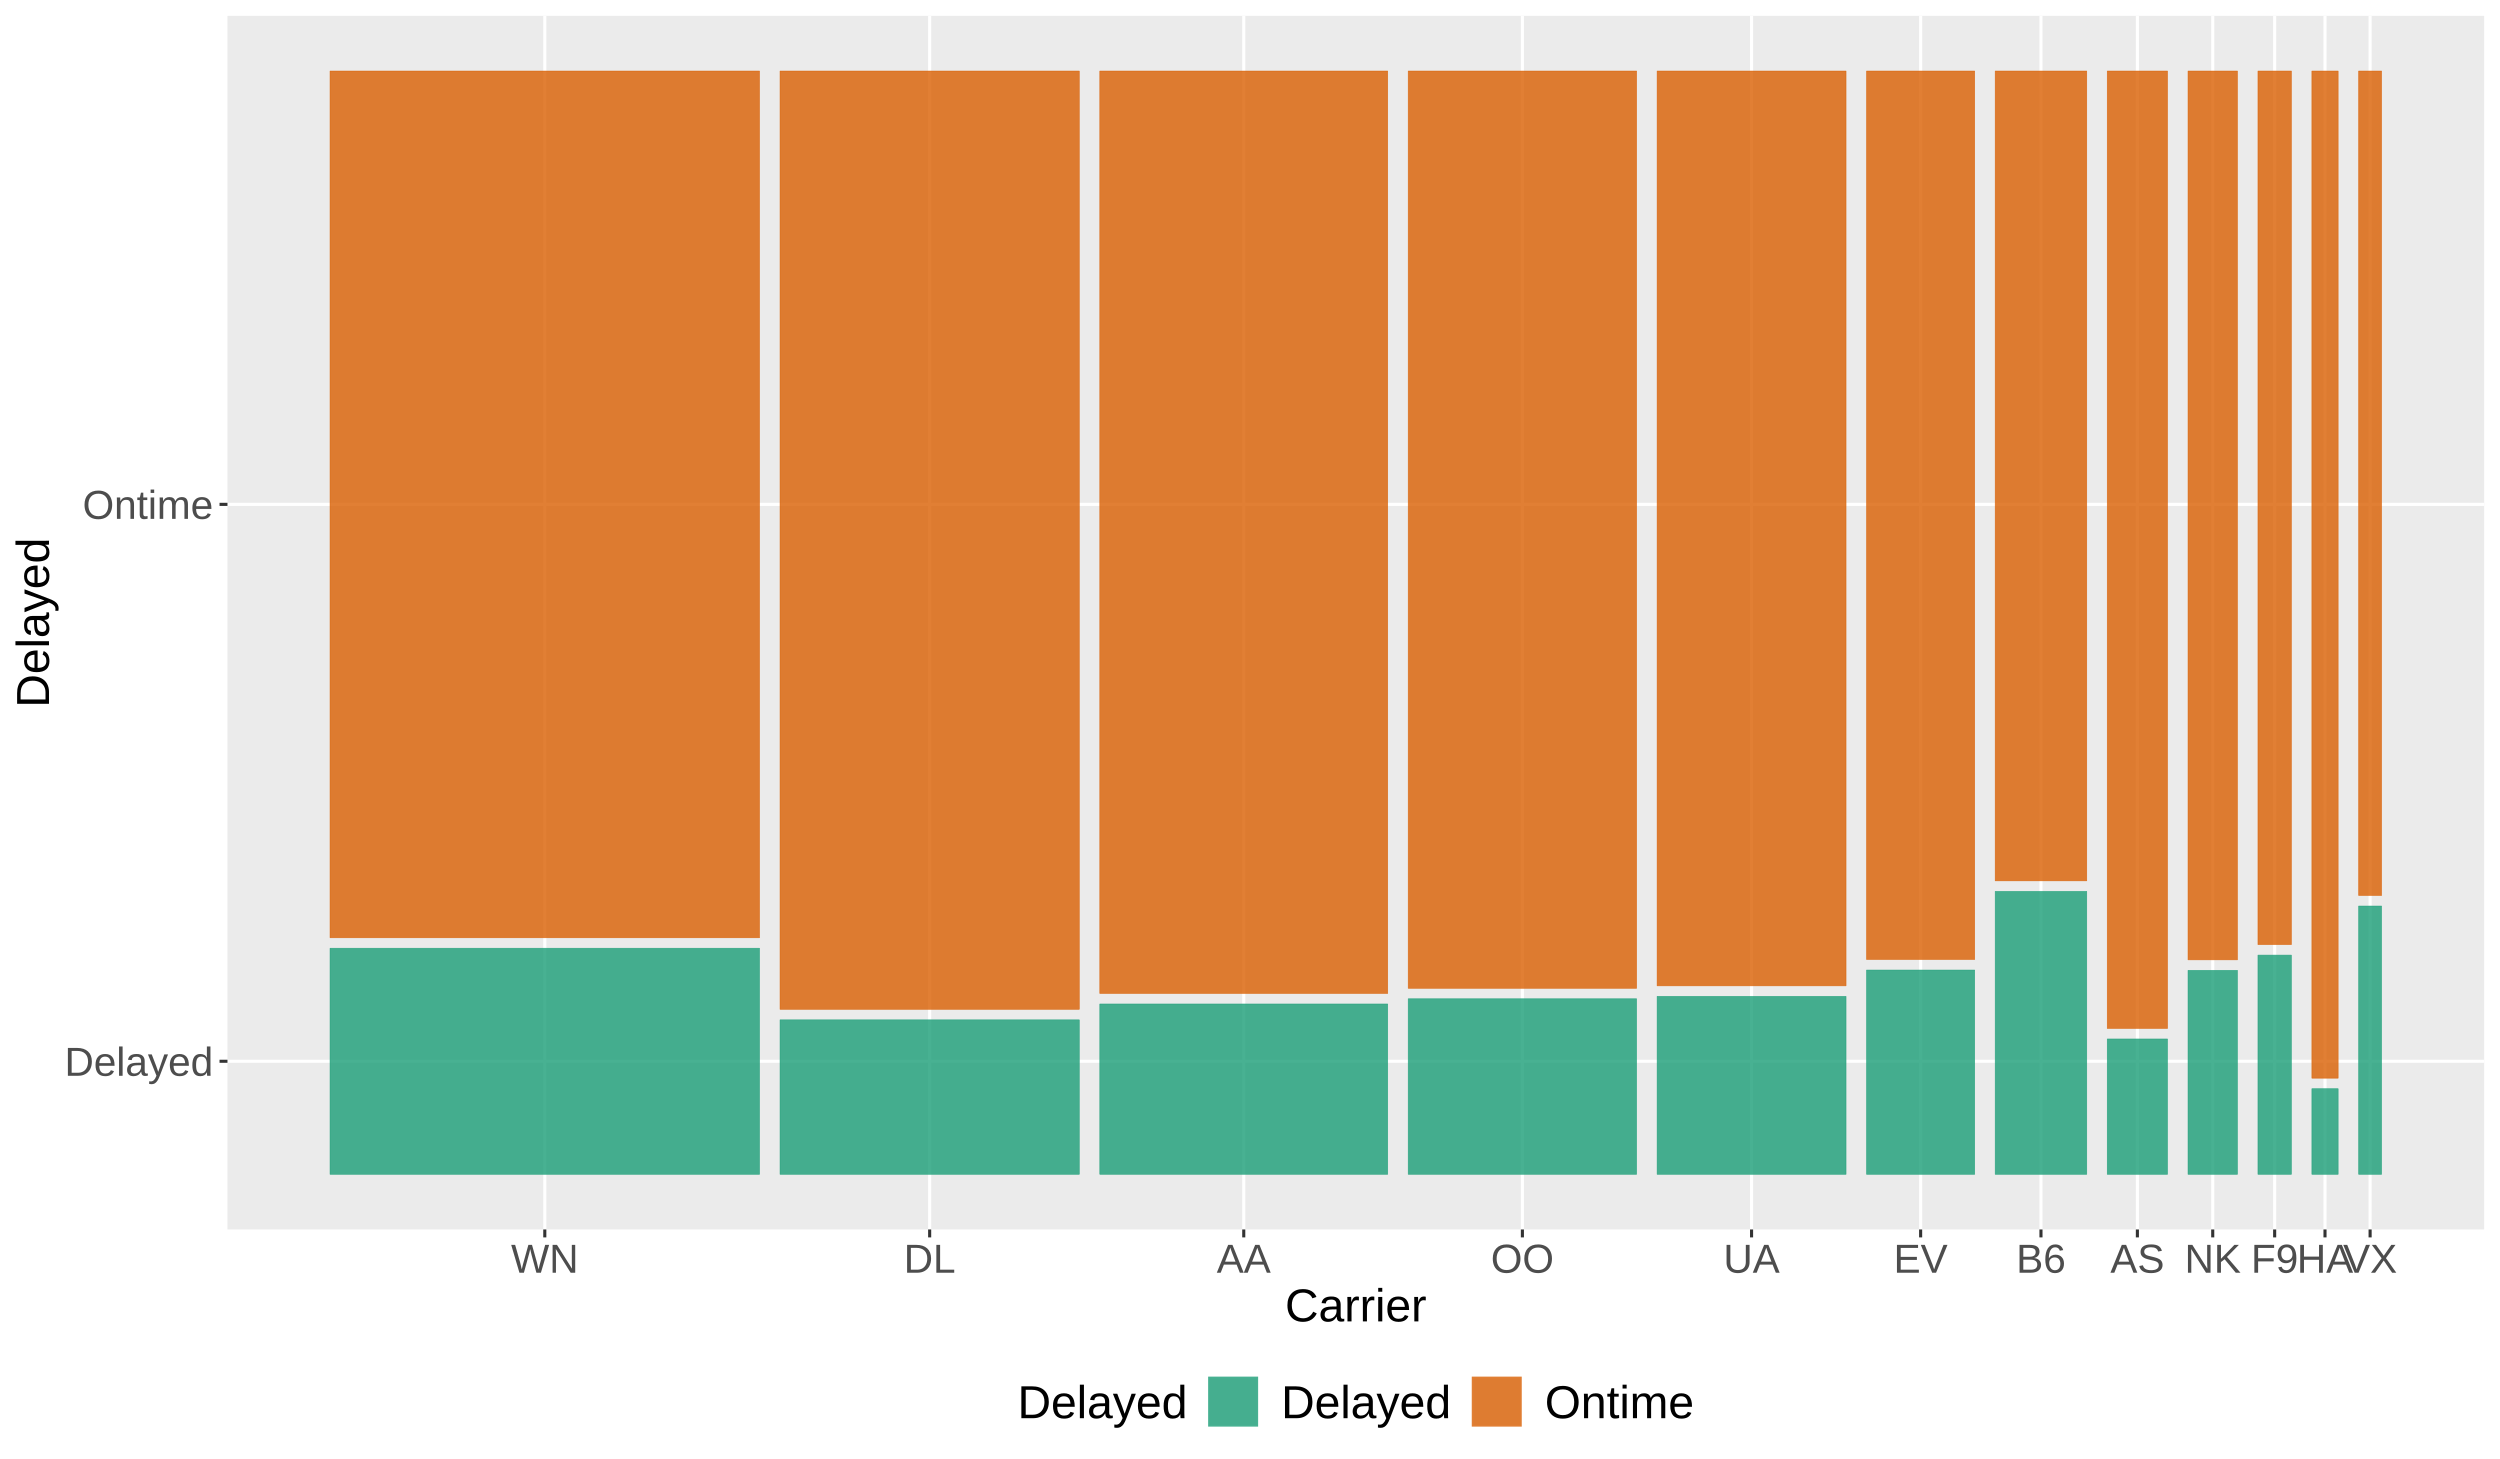
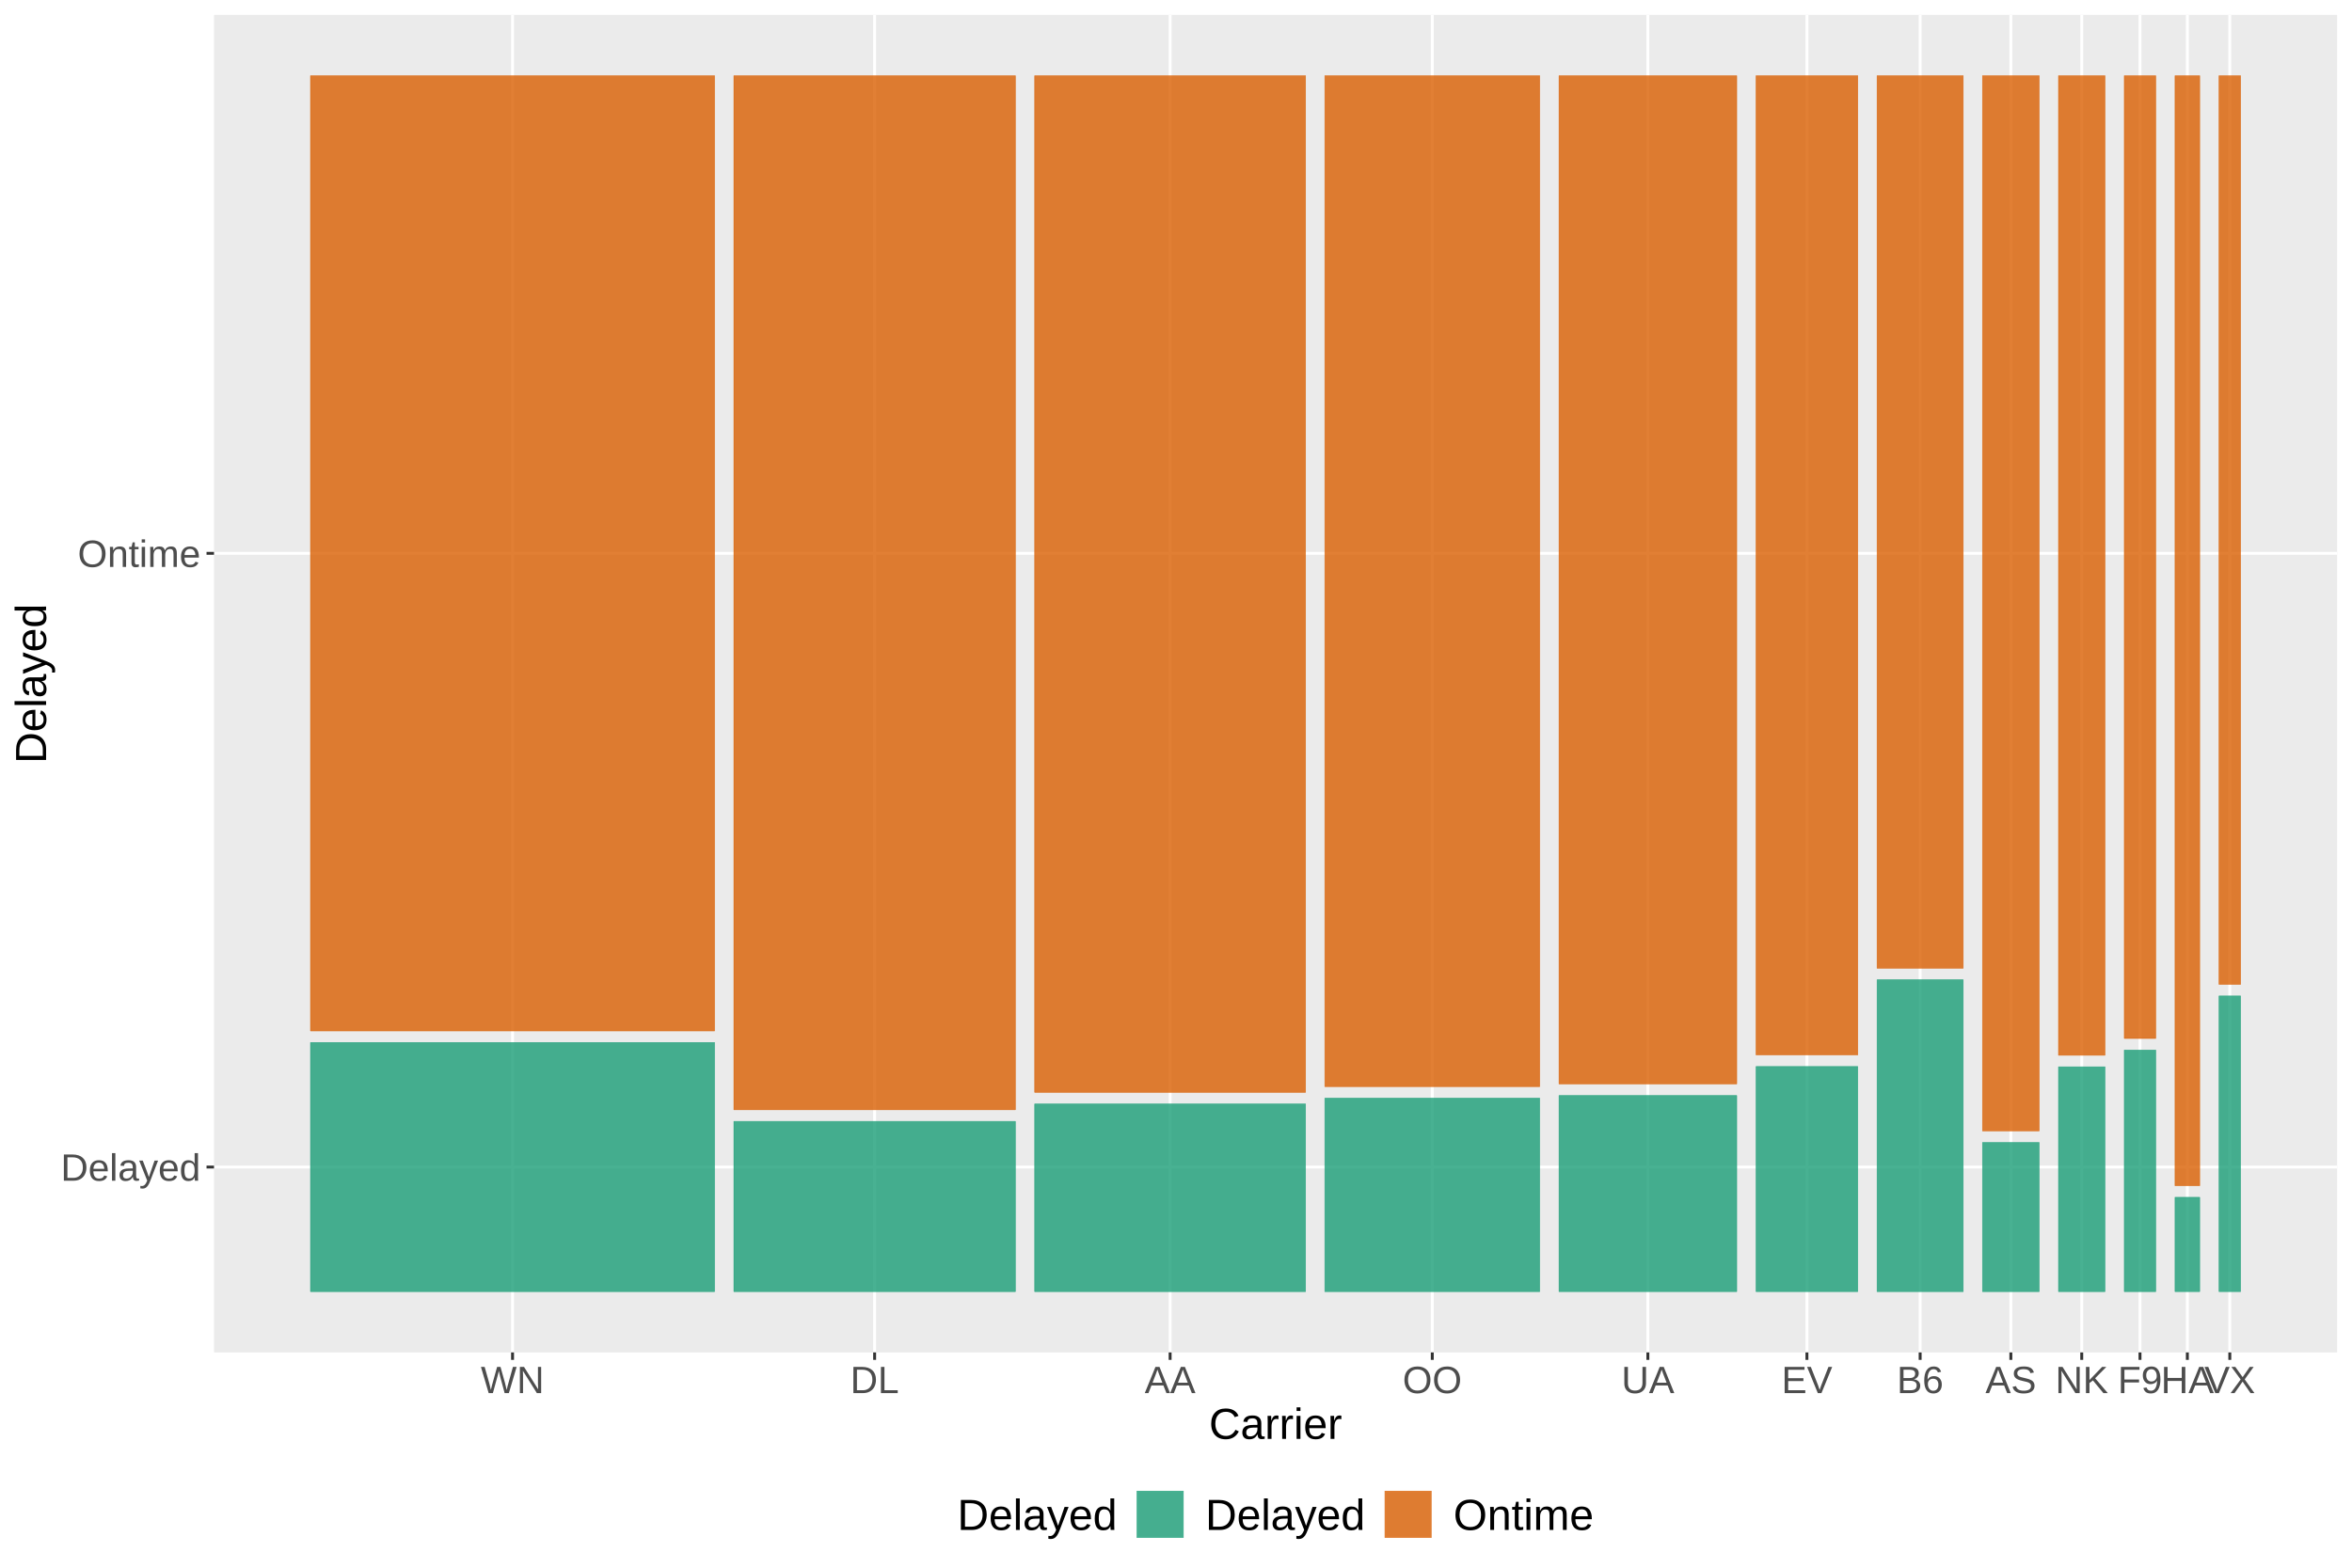
- <svg xmlns="http://www.w3.org/2000/svg" viewBox="0 0 864.00 504.00">
+ <svg xmlns="http://www.w3.org/2000/svg" viewBox="0 0 864.00 576.00">
  <defs>
    <style type="text/css">
    line, polyline, path, rect, circle {
      fill: none;
      stroke: #000000;
      stroke-linecap: round;
      stroke-linejoin: round;
      stroke-miterlimit: 10.00;
    }
  </style>
  </defs>
  <rect width="100%" height="100%" style="stroke: none; fill: #FFFFFF;" />
-   <rect x="0.00" y="-0.00" width="864.00" height="504.00" style="stroke-width: 1.07; stroke: #FFFFFF; fill: #FFFFFF;" />
+   <rect x="0.00" y="0.00" width="864.00" height="576.00" style="stroke-width: 1.07; stroke: #FFFFFF; fill: #FFFFFF;" />
  <defs>
-     <clipPath id="cpNzguNjA5fDg1OC41MjF8NDI0LjkwM3w1LjQ3OTQ1">
-       <rect x="78.61" y="5.48" width="779.91" height="419.42" />
+     <clipPath id="cpNzguNjA5fDg1OC41MjF8NDk2LjkwM3w1LjQ3OTQ1">
+       <rect x="78.61" y="5.48" width="779.91" height="491.42" />
    </clipPath>
  </defs>
-   <rect x="78.61" y="5.48" width="779.91" height="419.42" style="stroke-width: 1.07; stroke: none; fill: #EBEBEB;" clip-path="url(#cpNzguNjA5fDg1OC41MjF8NDI0LjkwM3w1LjQ3OTQ1)" />
-   <polyline points="78.61,366.78 858.52,366.78 " style="stroke-width: 1.07; stroke: #FFFFFF; stroke-linecap: butt;" clip-path="url(#cpNzguNjA5fDg1OC41MjF8NDI0LjkwM3w1LjQ3OTQ1)" />
-   <polyline points="78.61,174.31 858.52,174.31 " style="stroke-width: 1.07; stroke: #FFFFFF; stroke-linecap: butt;" clip-path="url(#cpNzguNjA5fDg1OC41MjF8NDI0LjkwM3w1LjQ3OTQ1)" />
-   <polyline points="188.28,424.90 188.28,5.48 " style="stroke-width: 1.07; stroke: #FFFFFF; stroke-linecap: butt;" clip-path="url(#cpNzguNjA5fDg1OC41MjF8NDI0LjkwM3w1LjQ3OTQ1)" />
-   <polyline points="321.29,424.90 321.29,5.48 " style="stroke-width: 1.07; stroke: #FFFFFF; stroke-linecap: butt;" clip-path="url(#cpNzguNjA5fDg1OC41MjF8NDI0LjkwM3w1LjQ3OTQ1)" />
-   <polyline points="429.84,424.90 429.84,5.48 " style="stroke-width: 1.07; stroke: #FFFFFF; stroke-linecap: butt;" clip-path="url(#cpNzguNjA5fDg1OC41MjF8NDI0LjkwM3w1LjQ3OTQ1)" />
-   <polyline points="526.14,424.90 526.14,5.48 " style="stroke-width: 1.07; stroke: #FFFFFF; stroke-linecap: butt;" clip-path="url(#cpNzguNjA5fDg1OC41MjF8NDI0LjkwM3w1LjQ3OTQ1)" />
-   <polyline points="605.34,424.90 605.34,5.48 " style="stroke-width: 1.07; stroke: #FFFFFF; stroke-linecap: butt;" clip-path="url(#cpNzguNjA5fDg1OC41MjF8NDI0LjkwM3w1LjQ3OTQ1)" />
-   <polyline points="663.77,424.90 663.77,5.48 " style="stroke-width: 1.07; stroke: #FFFFFF; stroke-linecap: butt;" clip-path="url(#cpNzguNjA5fDg1OC41MjF8NDI0LjkwM3w1LjQ3OTQ1)" />
-   <polyline points="705.36,424.90 705.36,5.48 " style="stroke-width: 1.07; stroke: #FFFFFF; stroke-linecap: butt;" clip-path="url(#cpNzguNjA5fDg1OC41MjF8NDI0LjkwM3w1LjQ3OTQ1)" />
-   <polyline points="738.68,424.90 738.68,5.48 " style="stroke-width: 1.07; stroke: #FFFFFF; stroke-linecap: butt;" clip-path="url(#cpNzguNjA5fDg1OC41MjF8NDI0LjkwM3w1LjQ3OTQ1)" />
-   <polyline points="764.72,424.90 764.72,5.48 " style="stroke-width: 1.07; stroke: #FFFFFF; stroke-linecap: butt;" clip-path="url(#cpNzguNjA5fDg1OC41MjF8NDI0LjkwM3w1LjQ3OTQ1)" />
-   <polyline points="786.12,424.90 786.12,5.48 " style="stroke-width: 1.07; stroke: #FFFFFF; stroke-linecap: butt;" clip-path="url(#cpNzguNjA5fDg1OC41MjF8NDI0LjkwM3w1LjQ3OTQ1)" />
-   <polyline points="803.52,424.90 803.52,5.48 " style="stroke-width: 1.07; stroke: #FFFFFF; stroke-linecap: butt;" clip-path="url(#cpNzguNjA5fDg1OC41MjF8NDI0LjkwM3w1LjQ3OTQ1)" />
-   <polyline points="819.11,424.90 819.11,5.48 " style="stroke-width: 1.07; stroke: #FFFFFF; stroke-linecap: butt;" clip-path="url(#cpNzguNjA5fDg1OC41MjF8NDI0LjkwM3w1LjQ3OTQ1)" />
-   <rect x="114.06" y="327.72" width="148.43" height="78.12" style="stroke-width: 0.21; stroke: #1B9E77; stroke-opacity: 0.80; stroke-linecap: butt; fill: #1B9E77; fill-opacity: 0.80;" clip-path="url(#cpNzguNjA5fDg1OC41MjF8NDI0LjkwM3w1LjQ3OTQ1)" />
-   <rect x="114.06" y="24.54" width="148.43" height="299.54" style="stroke-width: 0.21; stroke: #D95F02; stroke-opacity: 0.80; stroke-linecap: butt; fill: #D95F02; fill-opacity: 0.80;" clip-path="url(#cpNzguNjA5fDg1OC41MjF8NDI0LjkwM3w1LjQ3OTQ1)" />
-   <rect x="269.58" y="352.46" width="103.42" height="53.38" style="stroke-width: 0.21; stroke: #1B9E77; stroke-opacity: 0.80; stroke-linecap: butt; fill: #1B9E77; fill-opacity: 0.80;" clip-path="url(#cpNzguNjA5fDg1OC41MjF8NDI0LjkwM3w1LjQ3OTQ1)" />
-   <rect x="269.58" y="24.54" width="103.42" height="324.28" style="stroke-width: 0.21; stroke: #D95F02; stroke-opacity: 0.80; stroke-linecap: butt; fill: #D95F02; fill-opacity: 0.80;" clip-path="url(#cpNzguNjA5fDg1OC41MjF8NDI0LjkwM3w1LjQ3OTQ1)" />
-   <rect x="380.09" y="346.98" width="99.50" height="58.85" style="stroke-width: 0.21; stroke: #1B9E77; stroke-opacity: 0.80; stroke-linecap: butt; fill: #1B9E77; fill-opacity: 0.80;" clip-path="url(#cpNzguNjA5fDg1OC41MjF8NDI0LjkwM3w1LjQ3OTQ1)" />
-   <rect x="380.09" y="24.54" width="99.50" height="318.80" style="stroke-width: 0.21; stroke: #D95F02; stroke-opacity: 0.80; stroke-linecap: butt; fill: #D95F02; fill-opacity: 0.80;" clip-path="url(#cpNzguNjA5fDg1OC41MjF8NDI0LjkwM3w1LjQ3OTQ1)" />
-   <rect x="486.68" y="345.18" width="78.93" height="60.65" style="stroke-width: 0.21; stroke: #1B9E77; stroke-opacity: 0.80; stroke-linecap: butt; fill: #1B9E77; fill-opacity: 0.80;" clip-path="url(#cpNzguNjA5fDg1OC41MjF8NDI0LjkwM3w1LjQ3OTQ1)" />
-   <rect x="486.68" y="24.54" width="78.93" height="317.01" style="stroke-width: 0.21; stroke: #D95F02; stroke-opacity: 0.80; stroke-linecap: butt; fill: #D95F02; fill-opacity: 0.80;" clip-path="url(#cpNzguNjA5fDg1OC41MjF8NDI0LjkwM3w1LjQ3OTQ1)" />
-   <rect x="572.70" y="344.34" width="65.29" height="61.50" style="stroke-width: 0.21; stroke: #1B9E77; stroke-opacity: 0.80; stroke-linecap: butt; fill: #1B9E77; fill-opacity: 0.80;" clip-path="url(#cpNzguNjA5fDg1OC41MjF8NDI0LjkwM3w1LjQ3OTQ1)" />
-   <rect x="572.70" y="24.54" width="65.29" height="316.16" style="stroke-width: 0.21; stroke: #D95F02; stroke-opacity: 0.80; stroke-linecap: butt; fill: #D95F02; fill-opacity: 0.80;" clip-path="url(#cpNzguNjA5fDg1OC41MjF8NDI0LjkwM3w1LjQ3OTQ1)" />
-   <rect x="645.08" y="335.24" width="37.37" height="70.60" style="stroke-width: 0.21; stroke: #1B9E77; stroke-opacity: 0.80; stroke-linecap: butt; fill: #1B9E77; fill-opacity: 0.80;" clip-path="url(#cpNzguNjA5fDg1OC41MjF8NDI0LjkwM3w1LjQ3OTQ1)" />
-   <rect x="645.08" y="24.54" width="37.37" height="307.06" style="stroke-width: 0.21; stroke: #D95F02; stroke-opacity: 0.80; stroke-linecap: butt; fill: #D95F02; fill-opacity: 0.80;" clip-path="url(#cpNzguNjA5fDg1OC41MjF8NDI0LjkwM3w1LjQ3OTQ1)" />
-   <rect x="689.54" y="308.06" width="31.64" height="97.78" style="stroke-width: 0.21; stroke: #1B9E77; stroke-opacity: 0.80; stroke-linecap: butt; fill: #1B9E77; fill-opacity: 0.80;" clip-path="url(#cpNzguNjA5fDg1OC41MjF8NDI0LjkwM3w1LjQ3OTQ1)" />
-   <rect x="689.54" y="24.54" width="31.64" height="279.88" style="stroke-width: 0.21; stroke: #D95F02; stroke-opacity: 0.80; stroke-linecap: butt; fill: #D95F02; fill-opacity: 0.80;" clip-path="url(#cpNzguNjA5fDg1OC41MjF8NDI0LjkwM3w1LjQ3OTQ1)" />
-   <rect x="728.27" y="359.07" width="20.82" height="46.77" style="stroke-width: 0.21; stroke: #1B9E77; stroke-opacity: 0.80; stroke-linecap: butt; fill: #1B9E77; fill-opacity: 0.80;" clip-path="url(#cpNzguNjA5fDg1OC41MjF8NDI0LjkwM3w1LjQ3OTQ1)" />
-   <rect x="728.27" y="24.54" width="20.82" height="330.89" style="stroke-width: 0.21; stroke: #D95F02; stroke-opacity: 0.80; stroke-linecap: butt; fill: #D95F02; fill-opacity: 0.80;" clip-path="url(#cpNzguNjA5fDg1OC41MjF8NDI0LjkwM3w1LjQ3OTQ1)" />
-   <rect x="756.18" y="335.35" width="17.08" height="70.49" style="stroke-width: 0.21; stroke: #1B9E77; stroke-opacity: 0.80; stroke-linecap: butt; fill: #1B9E77; fill-opacity: 0.80;" clip-path="url(#cpNzguNjA5fDg1OC41MjF8NDI0LjkwM3w1LjQ3OTQ1)" />
-   <rect x="756.18" y="24.54" width="17.08" height="307.17" style="stroke-width: 0.21; stroke: #D95F02; stroke-opacity: 0.80; stroke-linecap: butt; fill: #D95F02; fill-opacity: 0.80;" clip-path="url(#cpNzguNjA5fDg1OC41MjF8NDI0LjkwM3w1LjQ3OTQ1)" />
-   <rect x="780.35" y="330.09" width="11.55" height="75.75" style="stroke-width: 0.21; stroke: #1B9E77; stroke-opacity: 0.80; stroke-linecap: butt; fill: #1B9E77; fill-opacity: 0.80;" clip-path="url(#cpNzguNjA5fDg1OC41MjF8NDI0LjkwM3w1LjQ3OTQ1)" />
-   <rect x="780.35" y="24.54" width="11.55" height="301.91" style="stroke-width: 0.21; stroke: #D95F02; stroke-opacity: 0.80; stroke-linecap: butt; fill: #D95F02; fill-opacity: 0.80;" clip-path="url(#cpNzguNjA5fDg1OC41MjF8NDI0LjkwM3w1LjQ3OTQ1)" />
-   <rect x="798.99" y="376.26" width="9.07" height="29.58" style="stroke-width: 0.21; stroke: #1B9E77; stroke-opacity: 0.80; stroke-linecap: butt; fill: #1B9E77; fill-opacity: 0.80;" clip-path="url(#cpNzguNjA5fDg1OC41MjF8NDI0LjkwM3w1LjQ3OTQ1)" />
-   <rect x="798.99" y="24.54" width="9.07" height="348.08" style="stroke-width: 0.21; stroke: #D95F02; stroke-opacity: 0.80; stroke-linecap: butt; fill: #D95F02; fill-opacity: 0.80;" clip-path="url(#cpNzguNjA5fDg1OC41MjF8NDI0LjkwM3w1LjQ3OTQ1)" />
-   <rect x="815.15" y="313.12" width="7.92" height="92.72" style="stroke-width: 0.21; stroke: #1B9E77; stroke-opacity: 0.80; stroke-linecap: butt; fill: #1B9E77; fill-opacity: 0.80;" clip-path="url(#cpNzguNjA5fDg1OC41MjF8NDI0LjkwM3w1LjQ3OTQ1)" />
-   <rect x="815.15" y="24.54" width="7.92" height="284.94" style="stroke-width: 0.21; stroke: #D95F02; stroke-opacity: 0.80; stroke-linecap: butt; fill: #D95F02; fill-opacity: 0.80;" clip-path="url(#cpNzguNjA5fDg1OC41MjF8NDI0LjkwM3w1LjQ3OTQ1)" />
+   <rect x="78.61" y="5.48" width="779.91" height="491.42" style="stroke-width: 1.07; stroke: none; fill: #EBEBEB;" clip-path="url(#cpNzguNjA5fDg1OC41MjF8NDk2LjkwM3w1LjQ3OTQ1)" />
+   <polyline points="78.61,428.80 858.52,428.80 " style="stroke-width: 1.07; stroke: #FFFFFF; stroke-linecap: butt;" clip-path="url(#cpNzguNjA5fDg1OC41MjF8NDk2LjkwM3w1LjQ3OTQ1)" />
+   <polyline points="78.61,203.30 858.52,203.30 " style="stroke-width: 1.07; stroke: #FFFFFF; stroke-linecap: butt;" clip-path="url(#cpNzguNjA5fDg1OC41MjF8NDk2LjkwM3w1LjQ3OTQ1)" />
+   <polyline points="188.28,496.90 188.28,5.48 " style="stroke-width: 1.07; stroke: #FFFFFF; stroke-linecap: butt;" clip-path="url(#cpNzguNjA5fDg1OC41MjF8NDk2LjkwM3w1LjQ3OTQ1)" />
+   <polyline points="321.29,496.90 321.29,5.48 " style="stroke-width: 1.07; stroke: #FFFFFF; stroke-linecap: butt;" clip-path="url(#cpNzguNjA5fDg1OC41MjF8NDk2LjkwM3w1LjQ3OTQ1)" />
+   <polyline points="429.84,496.90 429.84,5.48 " style="stroke-width: 1.07; stroke: #FFFFFF; stroke-linecap: butt;" clip-path="url(#cpNzguNjA5fDg1OC41MjF8NDk2LjkwM3w1LjQ3OTQ1)" />
+   <polyline points="526.14,496.90 526.14,5.48 " style="stroke-width: 1.07; stroke: #FFFFFF; stroke-linecap: butt;" clip-path="url(#cpNzguNjA5fDg1OC41MjF8NDk2LjkwM3w1LjQ3OTQ1)" />
+   <polyline points="605.34,496.90 605.34,5.48 " style="stroke-width: 1.07; stroke: #FFFFFF; stroke-linecap: butt;" clip-path="url(#cpNzguNjA5fDg1OC41MjF8NDk2LjkwM3w1LjQ3OTQ1)" />
+   <polyline points="663.77,496.90 663.77,5.48 " style="stroke-width: 1.07; stroke: #FFFFFF; stroke-linecap: butt;" clip-path="url(#cpNzguNjA5fDg1OC41MjF8NDk2LjkwM3w1LjQ3OTQ1)" />
+   <polyline points="705.36,496.90 705.36,5.48 " style="stroke-width: 1.07; stroke: #FFFFFF; stroke-linecap: butt;" clip-path="url(#cpNzguNjA5fDg1OC41MjF8NDk2LjkwM3w1LjQ3OTQ1)" />
+   <polyline points="738.68,496.90 738.68,5.48 " style="stroke-width: 1.07; stroke: #FFFFFF; stroke-linecap: butt;" clip-path="url(#cpNzguNjA5fDg1OC41MjF8NDk2LjkwM3w1LjQ3OTQ1)" />
+   <polyline points="764.72,496.90 764.72,5.48 " style="stroke-width: 1.07; stroke: #FFFFFF; stroke-linecap: butt;" clip-path="url(#cpNzguNjA5fDg1OC41MjF8NDk2LjkwM3w1LjQ3OTQ1)" />
+   <polyline points="786.12,496.90 786.12,5.48 " style="stroke-width: 1.07; stroke: #FFFFFF; stroke-linecap: butt;" clip-path="url(#cpNzguNjA5fDg1OC41MjF8NDk2LjkwM3w1LjQ3OTQ1)" />
+   <polyline points="803.52,496.90 803.52,5.48 " style="stroke-width: 1.07; stroke: #FFFFFF; stroke-linecap: butt;" clip-path="url(#cpNzguNjA5fDg1OC41MjF8NDk2LjkwM3w1LjQ3OTQ1)" />
+   <polyline points="819.11,496.90 819.11,5.48 " style="stroke-width: 1.07; stroke: #FFFFFF; stroke-linecap: butt;" clip-path="url(#cpNzguNjA5fDg1OC41MjF8NDk2LjkwM3w1LjQ3OTQ1)" />
+   <rect x="114.06" y="383.04" width="148.43" height="91.53" style="stroke-width: 0.21; stroke: #1B9E77; stroke-opacity: 0.80; stroke-linecap: butt; fill: #1B9E77; fill-opacity: 0.80;" clip-path="url(#cpNzguNjA5fDg1OC41MjF8NDk2LjkwM3w1LjQ3OTQ1)" />
+   <rect x="114.06" y="27.82" width="148.43" height="350.96" style="stroke-width: 0.21; stroke: #D95F02; stroke-opacity: 0.80; stroke-linecap: butt; fill: #D95F02; fill-opacity: 0.80;" clip-path="url(#cpNzguNjA5fDg1OC41MjF8NDk2LjkwM3w1LjQ3OTQ1)" />
+   <rect x="269.58" y="412.02" width="103.42" height="62.55" style="stroke-width: 0.21; stroke: #1B9E77; stroke-opacity: 0.80; stroke-linecap: butt; fill: #1B9E77; fill-opacity: 0.80;" clip-path="url(#cpNzguNjA5fDg1OC41MjF8NDk2LjkwM3w1LjQ3OTQ1)" />
+   <rect x="269.58" y="27.82" width="103.42" height="379.94" style="stroke-width: 0.21; stroke: #D95F02; stroke-opacity: 0.80; stroke-linecap: butt; fill: #D95F02; fill-opacity: 0.80;" clip-path="url(#cpNzguNjA5fDg1OC41MjF8NDk2LjkwM3w1LjQ3OTQ1)" />
+   <rect x="380.09" y="405.61" width="99.50" height="68.96" style="stroke-width: 0.21; stroke: #1B9E77; stroke-opacity: 0.80; stroke-linecap: butt; fill: #1B9E77; fill-opacity: 0.80;" clip-path="url(#cpNzguNjA5fDg1OC41MjF8NDk2LjkwM3w1LjQ3OTQ1)" />
+   <rect x="380.09" y="27.82" width="99.50" height="373.53" style="stroke-width: 0.21; stroke: #D95F02; stroke-opacity: 0.80; stroke-linecap: butt; fill: #D95F02; fill-opacity: 0.80;" clip-path="url(#cpNzguNjA5fDg1OC41MjF8NDk2LjkwM3w1LjQ3OTQ1)" />
+   <rect x="486.68" y="403.50" width="78.93" height="71.07" style="stroke-width: 0.21; stroke: #1B9E77; stroke-opacity: 0.80; stroke-linecap: butt; fill: #1B9E77; fill-opacity: 0.80;" clip-path="url(#cpNzguNjA5fDg1OC41MjF8NDk2LjkwM3w1LjQ3OTQ1)" />
+   <rect x="486.68" y="27.82" width="78.93" height="371.42" style="stroke-width: 0.21; stroke: #D95F02; stroke-opacity: 0.80; stroke-linecap: butt; fill: #D95F02; fill-opacity: 0.80;" clip-path="url(#cpNzguNjA5fDg1OC41MjF8NDk2LjkwM3w1LjQ3OTQ1)" />
+   <rect x="572.70" y="402.51" width="65.29" height="72.05" style="stroke-width: 0.21; stroke: #1B9E77; stroke-opacity: 0.80; stroke-linecap: butt; fill: #1B9E77; fill-opacity: 0.80;" clip-path="url(#cpNzguNjA5fDg1OC41MjF8NDk2LjkwM3w1LjQ3OTQ1)" />
+   <rect x="572.70" y="27.82" width="65.29" height="370.44" style="stroke-width: 0.21; stroke: #D95F02; stroke-opacity: 0.80; stroke-linecap: butt; fill: #D95F02; fill-opacity: 0.80;" clip-path="url(#cpNzguNjA5fDg1OC41MjF8NDk2LjkwM3w1LjQ3OTQ1)" />
+   <rect x="645.08" y="391.85" width="37.37" height="82.71" style="stroke-width: 0.21; stroke: #1B9E77; stroke-opacity: 0.80; stroke-linecap: butt; fill: #1B9E77; fill-opacity: 0.80;" clip-path="url(#cpNzguNjA5fDg1OC41MjF8NDk2LjkwM3w1LjQ3OTQ1)" />
+   <rect x="645.08" y="27.82" width="37.37" height="359.77" style="stroke-width: 0.21; stroke: #D95F02; stroke-opacity: 0.80; stroke-linecap: butt; fill: #D95F02; fill-opacity: 0.80;" clip-path="url(#cpNzguNjA5fDg1OC41MjF8NDk2LjkwM3w1LjQ3OTQ1)" />
+   <rect x="689.54" y="360.00" width="31.64" height="114.57" style="stroke-width: 0.21; stroke: #1B9E77; stroke-opacity: 0.80; stroke-linecap: butt; fill: #1B9E77; fill-opacity: 0.80;" clip-path="url(#cpNzguNjA5fDg1OC41MjF8NDk2LjkwM3w1LjQ3OTQ1)" />
+   <rect x="689.54" y="27.82" width="31.64" height="327.92" style="stroke-width: 0.21; stroke: #D95F02; stroke-opacity: 0.80; stroke-linecap: butt; fill: #D95F02; fill-opacity: 0.80;" clip-path="url(#cpNzguNjA5fDg1OC41MjF8NDk2LjkwM3w1LjQ3OTQ1)" />
+   <rect x="728.27" y="419.77" width="20.82" height="54.80" style="stroke-width: 0.21; stroke: #1B9E77; stroke-opacity: 0.80; stroke-linecap: butt; fill: #1B9E77; fill-opacity: 0.80;" clip-path="url(#cpNzguNjA5fDg1OC41MjF8NDk2LjkwM3w1LjQ3OTQ1)" />
+   <rect x="728.27" y="27.82" width="20.82" height="387.69" style="stroke-width: 0.21; stroke: #D95F02; stroke-opacity: 0.80; stroke-linecap: butt; fill: #D95F02; fill-opacity: 0.80;" clip-path="url(#cpNzguNjA5fDg1OC41MjF8NDk2LjkwM3w1LjQ3OTQ1)" />
+   <rect x="756.18" y="391.98" width="17.08" height="82.59" style="stroke-width: 0.21; stroke: #1B9E77; stroke-opacity: 0.80; stroke-linecap: butt; fill: #1B9E77; fill-opacity: 0.80;" clip-path="url(#cpNzguNjA5fDg1OC41MjF8NDk2LjkwM3w1LjQ3OTQ1)" />
+   <rect x="756.18" y="27.82" width="17.08" height="359.90" style="stroke-width: 0.21; stroke: #D95F02; stroke-opacity: 0.80; stroke-linecap: butt; fill: #D95F02; fill-opacity: 0.80;" clip-path="url(#cpNzguNjA5fDg1OC41MjF8NDk2LjkwM3w1LjQ3OTQ1)" />
+   <rect x="780.35" y="385.81" width="11.55" height="88.76" style="stroke-width: 0.21; stroke: #1B9E77; stroke-opacity: 0.80; stroke-linecap: butt; fill: #1B9E77; fill-opacity: 0.80;" clip-path="url(#cpNzguNjA5fDg1OC41MjF8NDk2LjkwM3w1LjQ3OTQ1)" />
+   <rect x="780.35" y="27.82" width="11.55" height="353.73" style="stroke-width: 0.21; stroke: #D95F02; stroke-opacity: 0.80; stroke-linecap: butt; fill: #D95F02; fill-opacity: 0.80;" clip-path="url(#cpNzguNjA5fDg1OC41MjF8NDk2LjkwM3w1LjQ3OTQ1)" />
+   <rect x="798.99" y="439.91" width="9.07" height="34.65" style="stroke-width: 0.21; stroke: #1B9E77; stroke-opacity: 0.80; stroke-linecap: butt; fill: #1B9E77; fill-opacity: 0.80;" clip-path="url(#cpNzguNjA5fDg1OC41MjF8NDk2LjkwM3w1LjQ3OTQ1)" />
+   <rect x="798.99" y="27.82" width="9.07" height="407.84" style="stroke-width: 0.21; stroke: #D95F02; stroke-opacity: 0.80; stroke-linecap: butt; fill: #D95F02; fill-opacity: 0.80;" clip-path="url(#cpNzguNjA5fDg1OC41MjF8NDk2LjkwM3w1LjQ3OTQ1)" />
+   <rect x="815.15" y="365.93" width="7.92" height="108.63" style="stroke-width: 0.21; stroke: #1B9E77; stroke-opacity: 0.80; stroke-linecap: butt; fill: #1B9E77; fill-opacity: 0.80;" clip-path="url(#cpNzguNjA5fDg1OC41MjF8NDk2LjkwM3w1LjQ3OTQ1)" />
+   <rect x="815.15" y="27.82" width="7.92" height="333.86" style="stroke-width: 0.21; stroke: #D95F02; stroke-opacity: 0.80; stroke-linecap: butt; fill: #D95F02; fill-opacity: 0.80;" clip-path="url(#cpNzguNjA5fDg1OC41MjF8NDk2LjkwM3w1LjQ3OTQ1)" />
  <defs>
-     <clipPath id="cpMHw4NjR8NTA0fDA=">
-       <rect x="0.00" y="0.00" width="864.00" height="504.00" />
+     <clipPath id="cpMHw4NjR8NTc2fDA=">
+       <rect x="0.00" y="0.00" width="864.00" height="576.00" />
    </clipPath>
  </defs>
-   <g clip-path="url(#cpMHw4NjR8NTA0fDA=)">
-     <text x="22.31" y="371.79" style="font-size: 14.00px; fill: #4D4D4D; font-family: Arial;" textLength="51.37px" lengthAdjust="spacingAndGlyphs">Delayed</text>
+   <g clip-path="url(#cpMHw4NjR8NTc2fDA=)">
+     <text x="22.31" y="433.81" style="font-size: 14.00px; fill: #4D4D4D; font-family: Arial;" textLength="51.37px" lengthAdjust="spacingAndGlyphs">Delayed</text>
  </g>
-   <g clip-path="url(#cpMHw4NjR8NTA0fDA=)">
-     <text x="28.55" y="179.32" style="font-size: 14.00px; fill: #4D4D4D; font-family: Arial;" textLength="45.12px" lengthAdjust="spacingAndGlyphs">Ontime</text>
+   <g clip-path="url(#cpMHw4NjR8NTc2fDA=)">
+     <text x="28.55" y="208.31" style="font-size: 14.00px; fill: #4D4D4D; font-family: Arial;" textLength="45.12px" lengthAdjust="spacingAndGlyphs">Ontime</text>
  </g>
-   <polyline points="75.87,366.78 78.61,366.78 " style="stroke-width: 1.07; stroke: #333333; stroke-linecap: butt;" clip-path="url(#cpMHw4NjR8NTA0fDA=)" />
-   <polyline points="75.87,174.31 78.61,174.31 " style="stroke-width: 1.07; stroke: #333333; stroke-linecap: butt;" clip-path="url(#cpMHw4NjR8NTA0fDA=)" />
-   <polyline points="188.28,427.64 188.28,424.90 " style="stroke-width: 1.07; stroke: #333333; stroke-linecap: butt;" clip-path="url(#cpMHw4NjR8NTA0fDA=)" />
-   <polyline points="321.29,427.64 321.29,424.90 " style="stroke-width: 1.07; stroke: #333333; stroke-linecap: butt;" clip-path="url(#cpMHw4NjR8NTA0fDA=)" />
-   <polyline points="429.84,427.64 429.84,424.90 " style="stroke-width: 1.07; stroke: #333333; stroke-linecap: butt;" clip-path="url(#cpMHw4NjR8NTA0fDA=)" />
-   <polyline points="526.14,427.64 526.14,424.90 " style="stroke-width: 1.07; stroke: #333333; stroke-linecap: butt;" clip-path="url(#cpMHw4NjR8NTA0fDA=)" />
-   <polyline points="605.34,427.64 605.34,424.90 " style="stroke-width: 1.07; stroke: #333333; stroke-linecap: butt;" clip-path="url(#cpMHw4NjR8NTA0fDA=)" />
-   <polyline points="663.77,427.64 663.77,424.90 " style="stroke-width: 1.07; stroke: #333333; stroke-linecap: butt;" clip-path="url(#cpMHw4NjR8NTA0fDA=)" />
-   <polyline points="705.36,427.64 705.36,424.90 " style="stroke-width: 1.07; stroke: #333333; stroke-linecap: butt;" clip-path="url(#cpMHw4NjR8NTA0fDA=)" />
-   <polyline points="738.68,427.64 738.68,424.90 " style="stroke-width: 1.07; stroke: #333333; stroke-linecap: butt;" clip-path="url(#cpMHw4NjR8NTA0fDA=)" />
-   <polyline points="764.72,427.64 764.72,424.90 " style="stroke-width: 1.07; stroke: #333333; stroke-linecap: butt;" clip-path="url(#cpMHw4NjR8NTA0fDA=)" />
-   <polyline points="786.12,427.64 786.12,424.90 " style="stroke-width: 1.07; stroke: #333333; stroke-linecap: butt;" clip-path="url(#cpMHw4NjR8NTA0fDA=)" />
-   <polyline points="803.52,427.64 803.52,424.90 " style="stroke-width: 1.07; stroke: #333333; stroke-linecap: butt;" clip-path="url(#cpMHw4NjR8NTA0fDA=)" />
-   <polyline points="819.11,427.64 819.11,424.90 " style="stroke-width: 1.07; stroke: #333333; stroke-linecap: butt;" clip-path="url(#cpMHw4NjR8NTA0fDA=)" />
-   <g clip-path="url(#cpMHw4NjR8NTA0fDA=)">
-     <text x="176.61" y="439.85" style="font-size: 14.00px; fill: #4D4D4D; font-family: Arial;" textLength="23.32px" lengthAdjust="spacingAndGlyphs">WN</text>
+   <polyline points="75.87,428.80 78.61,428.80 " style="stroke-width: 1.07; stroke: #333333; stroke-linecap: butt;" clip-path="url(#cpMHw4NjR8NTc2fDA=)" />
+   <polyline points="75.87,203.30 78.61,203.30 " style="stroke-width: 1.07; stroke: #333333; stroke-linecap: butt;" clip-path="url(#cpMHw4NjR8NTc2fDA=)" />
+   <polyline points="188.28,499.64 188.28,496.90 " style="stroke-width: 1.07; stroke: #333333; stroke-linecap: butt;" clip-path="url(#cpMHw4NjR8NTc2fDA=)" />
+   <polyline points="321.29,499.64 321.29,496.90 " style="stroke-width: 1.07; stroke: #333333; stroke-linecap: butt;" clip-path="url(#cpMHw4NjR8NTc2fDA=)" />
+   <polyline points="429.84,499.64 429.84,496.90 " style="stroke-width: 1.07; stroke: #333333; stroke-linecap: butt;" clip-path="url(#cpMHw4NjR8NTc2fDA=)" />
+   <polyline points="526.14,499.64 526.14,496.90 " style="stroke-width: 1.07; stroke: #333333; stroke-linecap: butt;" clip-path="url(#cpMHw4NjR8NTc2fDA=)" />
+   <polyline points="605.34,499.64 605.34,496.90 " style="stroke-width: 1.07; stroke: #333333; stroke-linecap: butt;" clip-path="url(#cpMHw4NjR8NTc2fDA=)" />
+   <polyline points="663.77,499.64 663.77,496.90 " style="stroke-width: 1.07; stroke: #333333; stroke-linecap: butt;" clip-path="url(#cpMHw4NjR8NTc2fDA=)" />
+   <polyline points="705.36,499.64 705.36,496.90 " style="stroke-width: 1.07; stroke: #333333; stroke-linecap: butt;" clip-path="url(#cpMHw4NjR8NTc2fDA=)" />
+   <polyline points="738.68,499.64 738.68,496.90 " style="stroke-width: 1.07; stroke: #333333; stroke-linecap: butt;" clip-path="url(#cpMHw4NjR8NTc2fDA=)" />
+   <polyline points="764.72,499.64 764.72,496.90 " style="stroke-width: 1.07; stroke: #333333; stroke-linecap: butt;" clip-path="url(#cpMHw4NjR8NTc2fDA=)" />
+   <polyline points="786.12,499.64 786.12,496.90 " style="stroke-width: 1.07; stroke: #333333; stroke-linecap: butt;" clip-path="url(#cpMHw4NjR8NTc2fDA=)" />
+   <polyline points="803.52,499.64 803.52,496.90 " style="stroke-width: 1.07; stroke: #333333; stroke-linecap: butt;" clip-path="url(#cpMHw4NjR8NTc2fDA=)" />
+   <polyline points="819.11,499.64 819.11,496.90 " style="stroke-width: 1.07; stroke: #333333; stroke-linecap: butt;" clip-path="url(#cpMHw4NjR8NTc2fDA=)" />
+   <g clip-path="url(#cpMHw4NjR8NTc2fDA=)">
+     <text x="176.61" y="511.85" style="font-size: 14.00px; fill: #4D4D4D; font-family: Arial;" textLength="23.32px" lengthAdjust="spacingAndGlyphs">WN</text>
  </g>
-   <g clip-path="url(#cpMHw4NjR8NTA0fDA=)">
-     <text x="312.34" y="439.85" style="font-size: 14.00px; fill: #4D4D4D; font-family: Arial;" textLength="17.90px" lengthAdjust="spacingAndGlyphs">DL</text>
+   <g clip-path="url(#cpMHw4NjR8NTc2fDA=)">
+     <text x="312.34" y="511.85" style="font-size: 14.00px; fill: #4D4D4D; font-family: Arial;" textLength="17.90px" lengthAdjust="spacingAndGlyphs">DL</text>
  </g>
-   <g clip-path="url(#cpMHw4NjR8NTA0fDA=)">
-     <text x="420.50" y="439.85" style="font-size: 14.00px; fill: #4D4D4D; font-family: Arial;" textLength="18.68px" lengthAdjust="spacingAndGlyphs">AA</text>
+   <g clip-path="url(#cpMHw4NjR8NTc2fDA=)">
+     <text x="420.50" y="511.85" style="font-size: 14.00px; fill: #4D4D4D; font-family: Arial;" textLength="18.68px" lengthAdjust="spacingAndGlyphs">AA</text>
  </g>
-   <g clip-path="url(#cpMHw4NjR8NTA0fDA=)">
-     <text x="515.25" y="439.85" style="font-size: 14.00px; fill: #4D4D4D; font-family: Arial;" textLength="21.78px" lengthAdjust="spacingAndGlyphs">OO</text>
+   <g clip-path="url(#cpMHw4NjR8NTc2fDA=)">
+     <text x="515.25" y="511.85" style="font-size: 14.00px; fill: #4D4D4D; font-family: Arial;" textLength="21.78px" lengthAdjust="spacingAndGlyphs">OO</text>
  </g>
-   <g clip-path="url(#cpMHw4NjR8NTA0fDA=)">
-     <text x="595.62" y="439.85" style="font-size: 14.00px; fill: #4D4D4D; font-family: Arial;" textLength="19.45px" lengthAdjust="spacingAndGlyphs">UA</text>
+   <g clip-path="url(#cpMHw4NjR8NTc2fDA=)">
+     <text x="595.62" y="511.85" style="font-size: 14.00px; fill: #4D4D4D; font-family: Arial;" textLength="19.45px" lengthAdjust="spacingAndGlyphs">UA</text>
  </g>
-   <g clip-path="url(#cpMHw4NjR8NTA0fDA=)">
-     <text x="654.43" y="439.85" style="font-size: 14.00px; fill: #4D4D4D; font-family: Arial;" textLength="18.68px" lengthAdjust="spacingAndGlyphs">EV</text>
+   <g clip-path="url(#cpMHw4NjR8NTc2fDA=)">
+     <text x="654.43" y="511.85" style="font-size: 14.00px; fill: #4D4D4D; font-family: Arial;" textLength="18.68px" lengthAdjust="spacingAndGlyphs">EV</text>
  </g>
-   <g clip-path="url(#cpMHw4NjR8NTA0fDA=)">
-     <text x="696.80" y="439.85" style="font-size: 14.00px; fill: #4D4D4D; font-family: Arial;" textLength="17.12px" lengthAdjust="spacingAndGlyphs">B6</text>
+   <g clip-path="url(#cpMHw4NjR8NTc2fDA=)">
+     <text x="696.80" y="511.85" style="font-size: 14.00px; fill: #4D4D4D; font-family: Arial;" textLength="17.12px" lengthAdjust="spacingAndGlyphs">B6</text>
  </g>
-   <g clip-path="url(#cpMHw4NjR8NTA0fDA=)">
-     <text x="729.34" y="439.85" style="font-size: 14.00px; fill: #4D4D4D; font-family: Arial;" textLength="18.68px" lengthAdjust="spacingAndGlyphs">AS</text>
+   <g clip-path="url(#cpMHw4NjR8NTc2fDA=)">
+     <text x="729.34" y="511.85" style="font-size: 14.00px; fill: #4D4D4D; font-family: Arial;" textLength="18.68px" lengthAdjust="spacingAndGlyphs">AS</text>
  </g>
-   <g clip-path="url(#cpMHw4NjR8NTA0fDA=)">
-     <text x="755.00" y="439.85" style="font-size: 14.00px; fill: #4D4D4D; font-family: Arial;" textLength="19.45px" lengthAdjust="spacingAndGlyphs">NK</text>
+   <g clip-path="url(#cpMHw4NjR8NTc2fDA=)">
+     <text x="755.00" y="511.85" style="font-size: 14.00px; fill: #4D4D4D; font-family: Arial;" textLength="19.45px" lengthAdjust="spacingAndGlyphs">NK</text>
  </g>
-   <g clip-path="url(#cpMHw4NjR8NTA0fDA=)">
-     <text x="777.95" y="439.85" style="font-size: 14.00px; fill: #4D4D4D; font-family: Arial;" textLength="16.34px" lengthAdjust="spacingAndGlyphs">F9</text>
+   <g clip-path="url(#cpMHw4NjR8NTc2fDA=)">
+     <text x="777.95" y="511.85" style="font-size: 14.00px; fill: #4D4D4D; font-family: Arial;" textLength="16.34px" lengthAdjust="spacingAndGlyphs">F9</text>
  </g>
-   <g clip-path="url(#cpMHw4NjR8NTA0fDA=)">
-     <text x="793.80" y="439.85" style="font-size: 14.00px; fill: #4D4D4D; font-family: Arial;" textLength="19.45px" lengthAdjust="spacingAndGlyphs">HA</text>
+   <g clip-path="url(#cpMHw4NjR8NTc2fDA=)">
+     <text x="793.80" y="511.85" style="font-size: 14.00px; fill: #4D4D4D; font-family: Arial;" textLength="19.45px" lengthAdjust="spacingAndGlyphs">HA</text>
  </g>
-   <g clip-path="url(#cpMHw4NjR8NTA0fDA=)">
-     <text x="809.77" y="439.85" style="font-size: 14.00px; fill: #4D4D4D; font-family: Arial;" textLength="18.68px" lengthAdjust="spacingAndGlyphs">VX</text>
+   <g clip-path="url(#cpMHw4NjR8NTc2fDA=)">
+     <text x="809.77" y="511.85" style="font-size: 14.00px; fill: #4D4D4D; font-family: Arial;" textLength="18.68px" lengthAdjust="spacingAndGlyphs">VX</text>
  </g>
-   <g clip-path="url(#cpMHw4NjR8NTA0fDA=)">
-     <text x="444.12" y="456.68" style="font-size: 16.00px; font-family: Arial;" textLength="48.89px" lengthAdjust="spacingAndGlyphs">Carrier</text>
+   <g clip-path="url(#cpMHw4NjR8NTc2fDA=)">
+     <text x="444.12" y="528.68" style="font-size: 16.00px; font-family: Arial;" textLength="48.89px" lengthAdjust="spacingAndGlyphs">Carrier</text>
  </g>
-   <g clip-path="url(#cpMHw4NjR8NTA0fDA=)">
-     <text transform="translate(16.93,244.54) rotate(-90)" style="font-size: 16.00px; font-family: Arial;" textLength="58.70px" lengthAdjust="spacingAndGlyphs">Delayed</text>
+   <g clip-path="url(#cpMHw4NjR8NTc2fDA=)">
+     <text transform="translate(16.93,280.54) rotate(-90)" style="font-size: 16.00px; font-family: Arial;" textLength="58.70px" lengthAdjust="spacingAndGlyphs">Delayed</text>
  </g>
-   <rect x="346.19" y="470.28" width="244.74" height="28.24" style="stroke-width: 1.07; stroke: none; fill: #FFFFFF;" clip-path="url(#cpMHw4NjR8NTA0fDA=)" />
-   <g clip-path="url(#cpMHw4NjR8NTA0fDA=)">
-     <text x="351.67" y="490.13" style="font-size: 16.00px; font-family: Arial;" textLength="58.70px" lengthAdjust="spacingAndGlyphs">Delayed</text>
+   <rect x="346.19" y="542.28" width="244.74" height="28.24" style="stroke-width: 1.07; stroke: none; fill: #FFFFFF;" clip-path="url(#cpMHw4NjR8NTc2fDA=)" />
+   <g clip-path="url(#cpMHw4NjR8NTc2fDA=)">
+     <text x="351.67" y="562.13" style="font-size: 16.00px; font-family: Arial;" textLength="58.70px" lengthAdjust="spacingAndGlyphs">Delayed</text>
  </g>
-   <rect x="417.53" y="475.76" width="17.28" height="17.28" style="stroke-width: 1.07; stroke: #FFFFFF; fill: #F2F2F2;" clip-path="url(#cpMHw4NjR8NTA0fDA=)" />
-   <rect x="417.53" y="475.76" width="17.28" height="17.28" style="stroke-width: 0.75; stroke: none; fill: #1B9E77; fill-opacity: 0.80;" clip-path="url(#cpMHw4NjR8NTA0fDA=)" />
-   <rect x="508.64" y="475.76" width="17.28" height="17.28" style="stroke-width: 1.07; stroke: #FFFFFF; fill: #F2F2F2;" clip-path="url(#cpMHw4NjR8NTA0fDA=)" />
-   <rect x="508.64" y="475.76" width="17.28" height="17.28" style="stroke-width: 0.75; stroke: none; fill: #D95F02; fill-opacity: 0.80;" clip-path="url(#cpMHw4NjR8NTA0fDA=)" />
-   <g clip-path="url(#cpMHw4NjR8NTA0fDA=)">
-     <text x="442.78" y="490.13" style="font-size: 16.00px; font-family: Arial;" textLength="58.70px" lengthAdjust="spacingAndGlyphs">Delayed</text>
+   <rect x="417.53" y="547.76" width="17.28" height="17.28" style="stroke-width: 1.07; stroke: #FFFFFF; fill: #F2F2F2;" clip-path="url(#cpMHw4NjR8NTc2fDA=)" />
+   <rect x="417.53" y="547.76" width="17.28" height="17.28" style="stroke-width: 0.75; stroke: none; fill: #1B9E77; fill-opacity: 0.80;" clip-path="url(#cpMHw4NjR8NTc2fDA=)" />
+   <rect x="508.64" y="547.76" width="17.28" height="17.28" style="stroke-width: 1.07; stroke: #FFFFFF; fill: #F2F2F2;" clip-path="url(#cpMHw4NjR8NTc2fDA=)" />
+   <rect x="508.64" y="547.76" width="17.28" height="17.28" style="stroke-width: 0.75; stroke: none; fill: #D95F02; fill-opacity: 0.80;" clip-path="url(#cpMHw4NjR8NTc2fDA=)" />
+   <g clip-path="url(#cpMHw4NjR8NTc2fDA=)">
+     <text x="442.78" y="562.13" style="font-size: 16.00px; font-family: Arial;" textLength="58.70px" lengthAdjust="spacingAndGlyphs">Delayed</text>
  </g>
-   <g clip-path="url(#cpMHw4NjR8NTA0fDA=)">
-     <text x="533.89" y="490.13" style="font-size: 16.00px; font-family: Arial;" textLength="51.57px" lengthAdjust="spacingAndGlyphs">Ontime</text>
+   <g clip-path="url(#cpMHw4NjR8NTc2fDA=)">
+     <text x="533.89" y="562.13" style="font-size: 16.00px; font-family: Arial;" textLength="51.57px" lengthAdjust="spacingAndGlyphs">Ontime</text>
  </g>
</svg>
